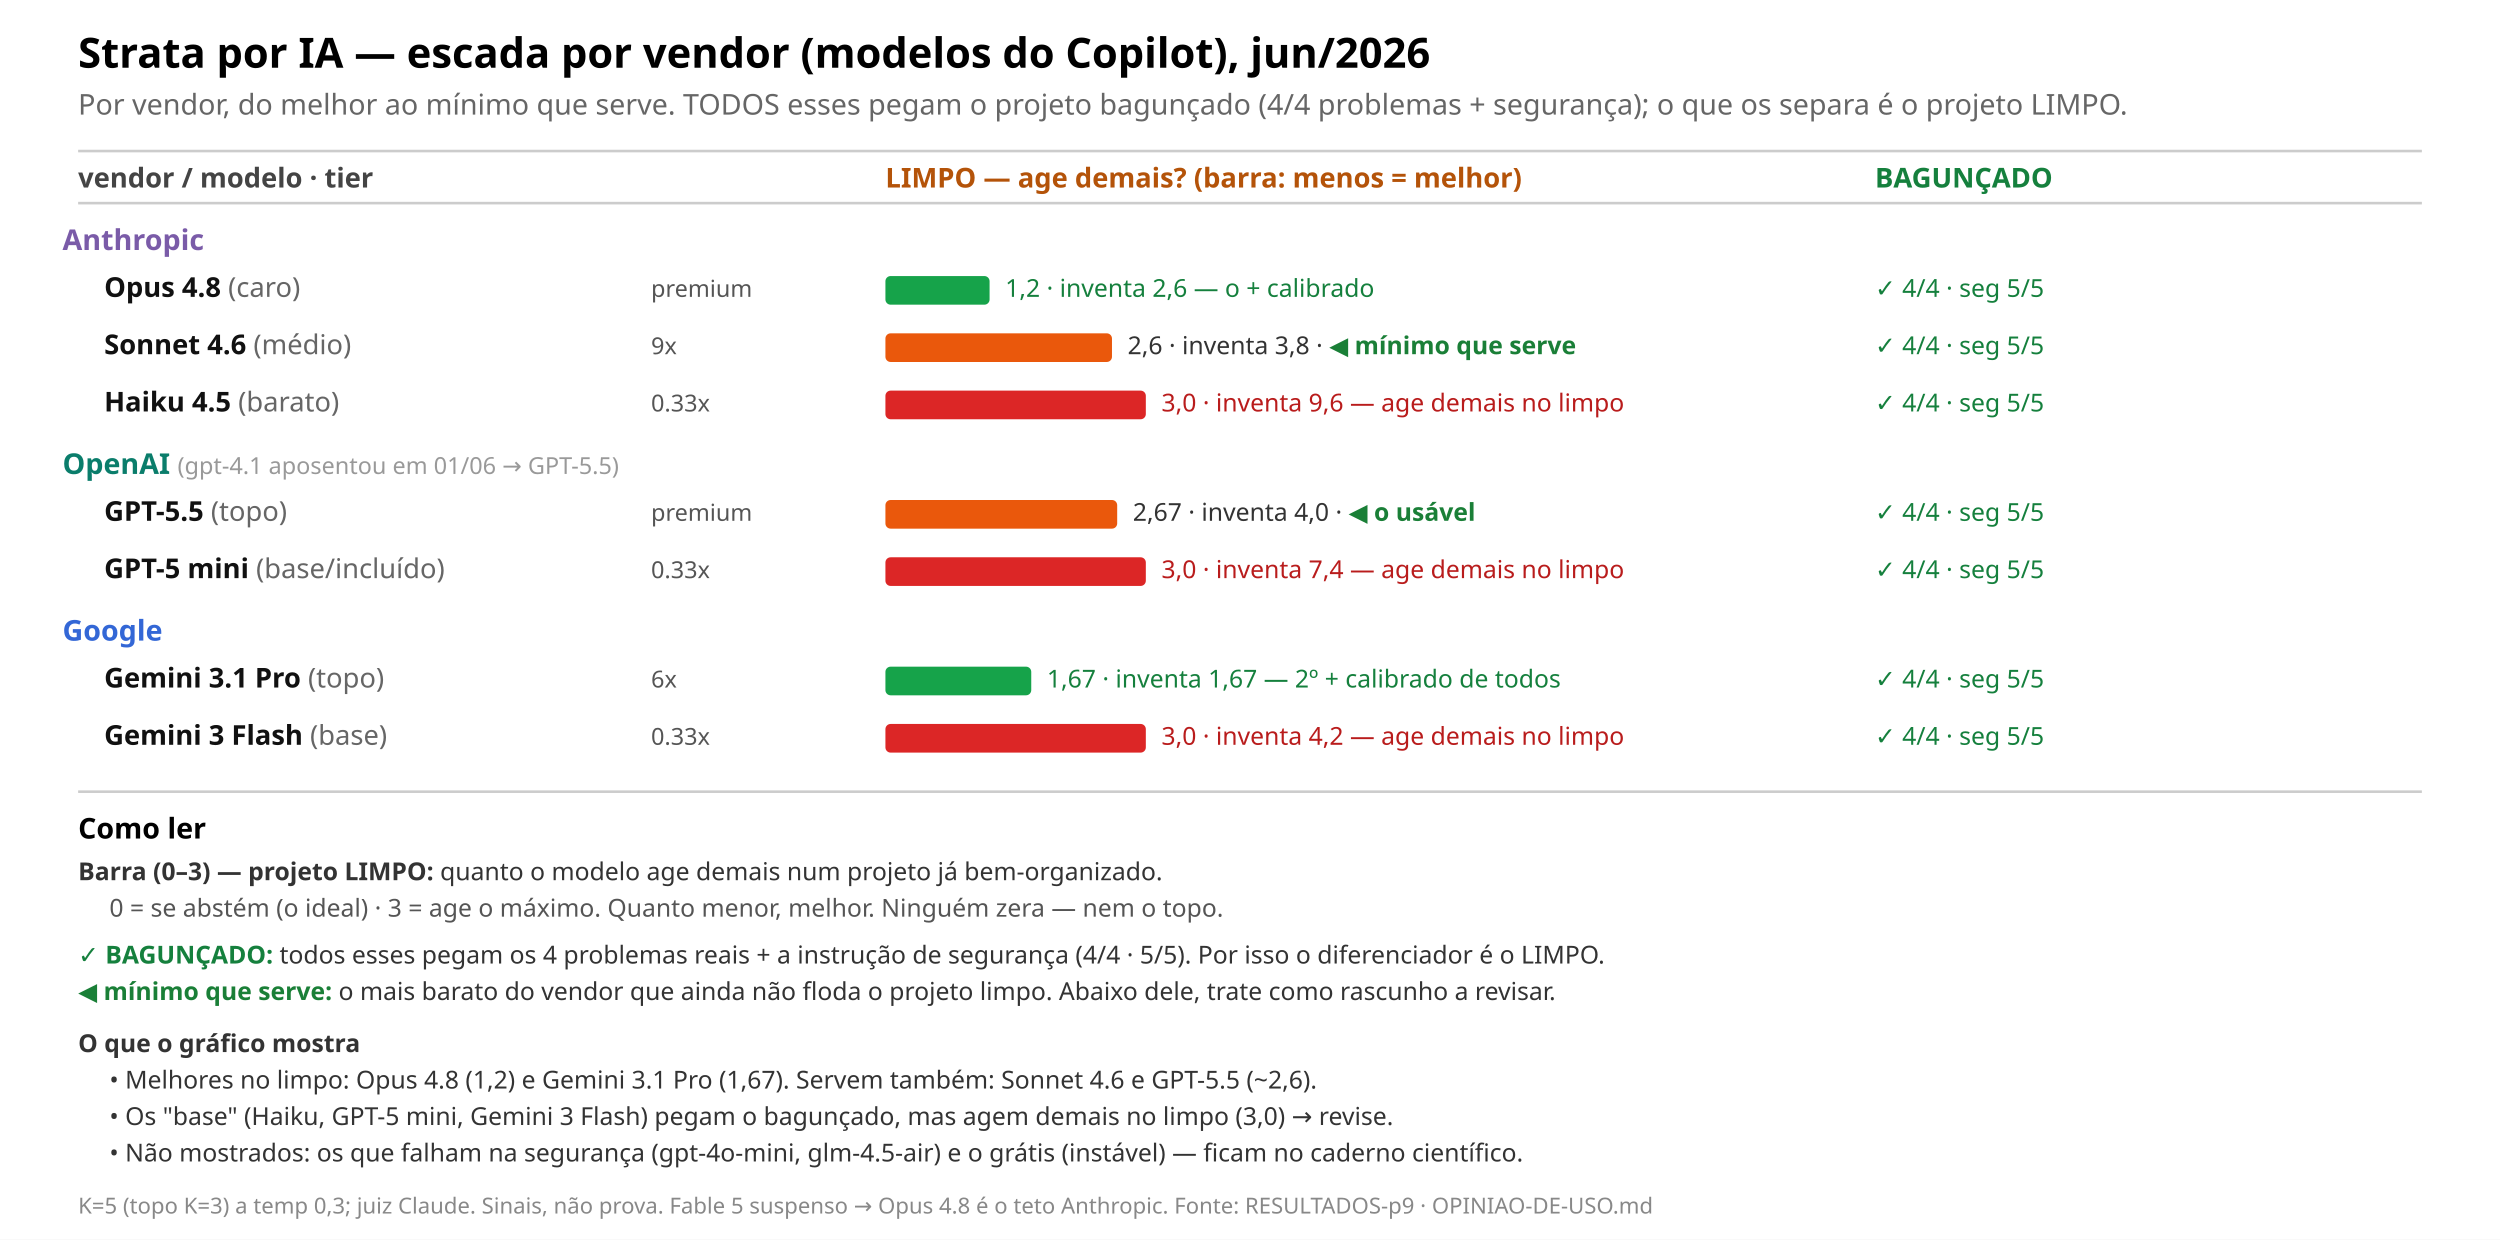
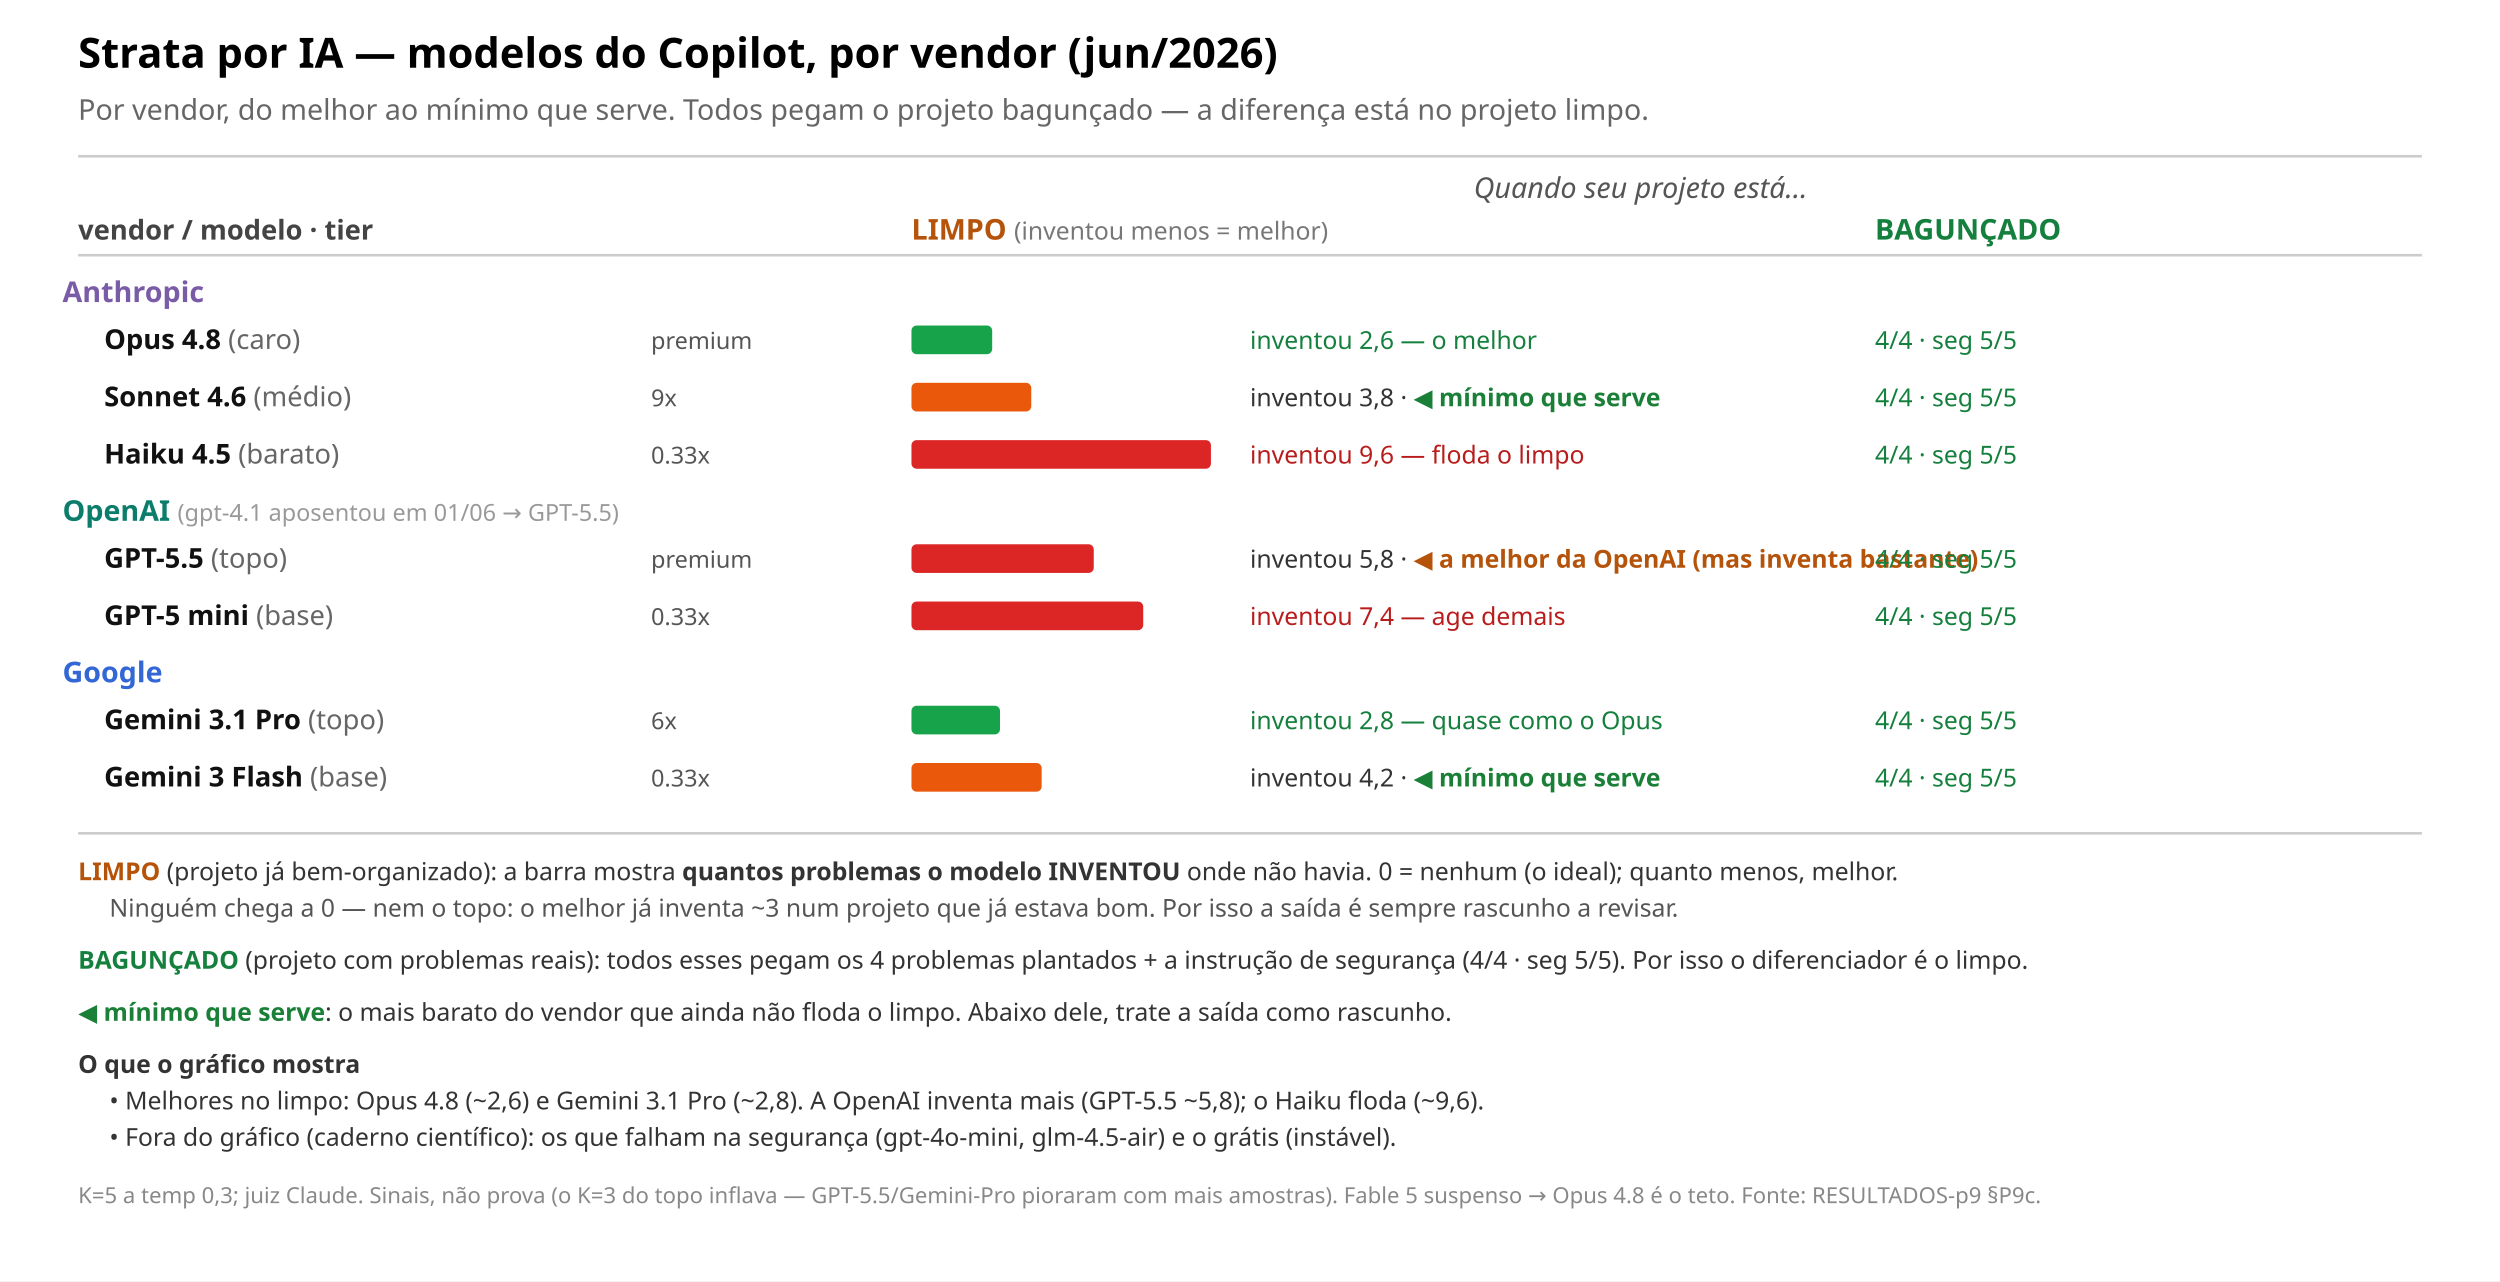
- <svg xmlns="http://www.w3.org/2000/svg" width="960" height="476" font-family="sans-serif">
-   <rect width="960" height="476" fill="white" />
-   <text x="30" y="26" font-size="16" font-weight="bold">Strata por IA — escada por vendor (modelos do Copilot), jun/2026</text>
-   <text x="30" y="44" font-size="11" fill="#666">Por vendor, do melhor ao mínimo que serve. TODOS esses pegam o projeto bagunçado (4/4 problemas + segurança); o que os separa é o projeto LIMPO.</text>
-   <line x1="30" y1="58" x2="930" y2="58" stroke="#ccc" />
-   <text x="30" y="72" font-size="10.5" font-weight="bold" fill="#444">vendor / modelo · tier</text>
-   <text x="340" y="72" font-size="10.5" font-weight="bold" fill="#b45309">LIMPO — age demais? (barra: menos = melhor)</text>
-   <text x="720" y="72" font-size="10.5" font-weight="bold" fill="#15803d">BAGUNÇADO</text>
-   <line x1="30" y1="78" x2="930" y2="78" stroke="#ccc" />
-   <text x="24" y="96" font-size="11" font-weight="bold" fill="#7a5ba8">Anthropic</text>
-   <text x="40" y="114" font-size="10.5" font-weight="bold" fill="#111">Opus 4.8 <tspan font-weight="normal" fill="#666">(caro)</tspan>
+ <svg xmlns="http://www.w3.org/2000/svg" width="960" height="492" font-family="sans-serif">
+   <rect width="960" height="492" fill="white" />
+   <text x="30" y="26" font-size="16" font-weight="bold">Strata por IA — modelos do Copilot, por vendor (jun/2026)</text>
+   <text x="30" y="46" font-size="11" fill="#666">Por vendor, do melhor ao mínimo que serve. Todos pegam o projeto bagunçado — a diferença está no projeto limpo.</text>
+   <line x1="30" y1="60" x2="930" y2="60" stroke="#ccc" />
+   <text x="630" y="76" font-size="11" font-style="italic" fill="#555" text-anchor="middle">Quando seu projeto está…</text>
+   <text x="30" y="92" font-size="10.5" font-weight="bold" fill="#444">vendor / modelo · tier</text>
+   <text x="350" y="92" font-size="11" font-weight="bold" fill="#b45309">LIMPO <tspan font-weight="normal" font-size="9.5" fill="#777">(inventou menos = melhor)</tspan>
  </text>
-   <text x="250" y="114" font-size="9" fill="#555">premium</text>
-   <rect x="340" y="106" width="40" height="11" rx="2" fill="#16a34a" />
-   <text x="386" y="114" font-size="9.5" fill="#15803d">1,2 · inventa 2,6 — o + calibrado</text>
-   <text x="720" y="114" font-size="9.5" fill="#15803d">✓ 4/4 · seg 5/5</text>
-   <text x="40" y="136" font-size="10.5" font-weight="bold" fill="#111">Sonnet 4.6 <tspan font-weight="normal" fill="#666">(médio)</tspan>
+   <text x="720" y="92" font-size="11" font-weight="bold" fill="#15803d">BAGUNÇADO</text>
+   <line x1="30" y1="98" x2="930" y2="98" stroke="#ccc" />
+   <text x="24" y="116" font-size="11" font-weight="bold" fill="#7a5ba8">Anthropic</text>
+   <text x="40" y="134" font-size="10.5" font-weight="bold" fill="#111">Opus 4.8 <tspan font-weight="normal" fill="#666">(caro)</tspan>
  </text>
-   <text x="250" y="136" font-size="9" fill="#555">9x</text>
-   <rect x="340" y="128" width="87" height="11" rx="2" fill="#ea580c" />
-   <text x="433" y="136" font-size="9.5" fill="#333">2,6 · inventa 3,8 · <tspan font-weight="bold" fill="#1a7f37">◀ mínimo que serve</tspan>
+   <text x="250" y="134" font-size="9" fill="#555">premium</text>
+   <rect x="350" y="125" width="31" height="11" rx="2" fill="#16a34a" />
+   <text x="480" y="134" font-size="9.5" fill="#15803d">inventou 2,6 — o melhor</text>
+   <text x="720" y="134" font-size="9.5" fill="#15803d">4/4 · seg 5/5</text>
+   <text x="40" y="156" font-size="10.5" font-weight="bold" fill="#111">Sonnet 4.6 <tspan font-weight="normal" fill="#666">(médio)</tspan>
  </text>
-   <text x="720" y="136" font-size="9.5" fill="#15803d">✓ 4/4 · seg 5/5</text>
-   <text x="40" y="158" font-size="10.5" font-weight="bold" fill="#111">Haiku 4.5 <tspan font-weight="normal" fill="#666">(barato)</tspan>
+   <text x="250" y="156" font-size="9" fill="#555">9x</text>
+   <rect x="350" y="147" width="46" height="11" rx="2" fill="#ea580c" />
+   <text x="480" y="156" font-size="9.5" fill="#333">inventou 3,8 · <tspan font-weight="bold" fill="#1a7f37">◀ mínimo que serve</tspan>
  </text>
-   <text x="250" y="158" font-size="9" fill="#555">0.33x</text>
-   <rect x="340" y="150" width="100" height="11" rx="2" fill="#dc2626" />
-   <text x="446" y="158" font-size="9.5" fill="#b91c1c">3,0 · inventa 9,6 — age demais no limpo</text>
-   <text x="720" y="158" font-size="9.5" fill="#15803d">✓ 4/4 · seg 5/5</text>
-   <text x="24" y="182" font-size="11" font-weight="bold" fill="#0a7d6b">OpenAI <tspan font-size="9" font-weight="normal" fill="#999">(gpt-4.1 aposentou em 01/06 → GPT-5.5)</tspan>
+   <text x="720" y="156" font-size="9.5" fill="#15803d">4/4 · seg 5/5</text>
+   <text x="40" y="178" font-size="10.5" font-weight="bold" fill="#111">Haiku 4.5 <tspan font-weight="normal" fill="#666">(barato)</tspan>
  </text>
-   <text x="40" y="200" font-size="10.5" font-weight="bold" fill="#111">GPT-5.5 <tspan font-weight="normal" fill="#666">(topo)</tspan>
+   <text x="250" y="178" font-size="9" fill="#555">0.33x</text>
+   <rect x="350" y="169" width="115" height="11" rx="2" fill="#dc2626" />
+   <text x="480" y="178" font-size="9.5" fill="#b91c1c">inventou 9,6 — floda o limpo</text>
+   <text x="720" y="178" font-size="9.5" fill="#15803d">4/4 · seg 5/5</text>
+   <text x="24" y="200" font-size="11" font-weight="bold" fill="#0a7d6b">OpenAI <tspan font-size="9" font-weight="normal" fill="#999">(gpt-4.1 aposentou em 01/06 → GPT-5.5)</tspan>
  </text>
-   <text x="250" y="200" font-size="9" fill="#555">premium</text>
-   <rect x="340" y="192" width="89" height="11" rx="2" fill="#ea580c" />
-   <text x="435" y="200" font-size="9.5" fill="#333">2,67 · inventa 4,0 · <tspan font-weight="bold" fill="#1a7f37">◀ o usável</tspan>
+   <text x="40" y="218" font-size="10.5" font-weight="bold" fill="#111">GPT-5.5 <tspan font-weight="normal" fill="#666">(topo)</tspan>
  </text>
-   <text x="720" y="200" font-size="9.5" fill="#15803d">✓ 4/4 · seg 5/5</text>
-   <text x="40" y="222" font-size="10.5" font-weight="bold" fill="#111">GPT-5 mini <tspan font-weight="normal" fill="#666">(base/incluído)</tspan>
+   <text x="250" y="218" font-size="9" fill="#555">premium</text>
+   <rect x="350" y="209" width="70" height="11" rx="2" fill="#dc2626" />
+   <text x="480" y="218" font-size="9.5" fill="#333">inventou 5,8 · <tspan font-weight="bold" fill="#b45309">◀ a melhor da OpenAI (mas inventa bastante)</tspan>
  </text>
-   <text x="250" y="222" font-size="9" fill="#555">0.33x</text>
-   <rect x="340" y="214" width="100" height="11" rx="2" fill="#dc2626" />
-   <text x="446" y="222" font-size="9.5" fill="#b91c1c">3,0 · inventa 7,4 — age demais no limpo</text>
-   <text x="720" y="222" font-size="9.5" fill="#15803d">✓ 4/4 · seg 5/5</text>
-   <text x="24" y="246" font-size="11" font-weight="bold" fill="#3367d6">Google</text>
-   <text x="40" y="264" font-size="10.5" font-weight="bold" fill="#111">Gemini 3.1 Pro <tspan font-weight="normal" fill="#666">(topo)</tspan>
+   <text x="720" y="218" font-size="9.5" fill="#15803d">4/4 · seg 5/5</text>
+   <text x="40" y="240" font-size="10.5" font-weight="bold" fill="#111">GPT-5 mini <tspan font-weight="normal" fill="#666">(base)</tspan>
  </text>
-   <text x="250" y="264" font-size="9" fill="#555">6x</text>
-   <rect x="340" y="256" width="56" height="11" rx="2" fill="#16a34a" />
-   <text x="402" y="264" font-size="9.5" fill="#15803d">1,67 · inventa 1,67 — 2º + calibrado de todos</text>
-   <text x="720" y="264" font-size="9.5" fill="#15803d">✓ 4/4 · seg 5/5</text>
-   <text x="40" y="286" font-size="10.5" font-weight="bold" fill="#111">Gemini 3 Flash <tspan font-weight="normal" fill="#666">(base)</tspan>
+   <text x="250" y="240" font-size="9" fill="#555">0.33x</text>
+   <rect x="350" y="231" width="89" height="11" rx="2" fill="#dc2626" />
+   <text x="480" y="240" font-size="9.5" fill="#b91c1c">inventou 7,4 — age demais</text>
+   <text x="720" y="240" font-size="9.5" fill="#15803d">4/4 · seg 5/5</text>
+   <text x="24" y="262" font-size="11" font-weight="bold" fill="#3367d6">Google</text>
+   <text x="40" y="280" font-size="10.5" font-weight="bold" fill="#111">Gemini 3.1 Pro <tspan font-weight="normal" fill="#666">(topo)</tspan>
  </text>
-   <text x="250" y="286" font-size="9" fill="#555">0.33x</text>
-   <rect x="340" y="278" width="100" height="11" rx="2" fill="#dc2626" />
-   <text x="446" y="286" font-size="9.5" fill="#b91c1c">3,0 · inventa 4,2 — age demais no limpo</text>
-   <text x="720" y="286" font-size="9.5" fill="#15803d">✓ 4/4 · seg 5/5</text>
-   <line x1="30" y1="304" x2="930" y2="304" stroke="#ccc" />
-   <text x="30" y="322" font-size="11" font-weight="bold">Como ler</text>
+   <text x="250" y="280" font-size="9" fill="#555">6x</text>
+   <rect x="350" y="271" width="34" height="11" rx="2" fill="#16a34a" />
+   <text x="480" y="280" font-size="9.5" fill="#15803d">inventou 2,8 — quase como o Opus</text>
+   <text x="720" y="280" font-size="9.5" fill="#15803d">4/4 · seg 5/5</text>
+   <text x="40" y="302" font-size="10.5" font-weight="bold" fill="#111">Gemini 3 Flash <tspan font-weight="normal" fill="#666">(base)</tspan>
+   </text>
+   <text x="250" y="302" font-size="9" fill="#555">0.33x</text>
+   <rect x="350" y="293" width="50" height="11" rx="2" fill="#ea580c" />
+   <text x="480" y="302" font-size="9.5" fill="#333">inventou 4,2 · <tspan font-weight="bold" fill="#1a7f37">◀ mínimo que serve</tspan>
+   </text>
+   <text x="720" y="302" font-size="9.5" fill="#15803d">4/4 · seg 5/5</text>
+   <line x1="30" y1="320" x2="930" y2="320" stroke="#ccc" />
  <text x="30" y="338" font-size="9.5" fill="#333">
-     <tspan font-weight="bold">Barra (0–3) — projeto LIMPO:</tspan> quanto o modelo age demais num projeto já bem-organizado.</text>
-   <text x="42" y="352" font-size="9.5" fill="#555">0 = se abstém (o ideal) · 3 = age o máximo. Quanto menor, melhor. Ninguém zera — nem o topo.</text>
-   <text x="30" y="370" font-size="9.5" fill="#333">
-     <tspan font-weight="bold" fill="#15803d">✓ BAGUNÇADO:</tspan> todos esses pegam os 4 problemas reais + a instrução de segurança (4/4 · 5/5). Por isso o diferenciador é o LIMPO.</text>
-   <text x="30" y="384" font-size="9.5" fill="#333">
-     <tspan font-weight="bold" fill="#1a7f37">◀ mínimo que serve:</tspan> o mais barato do vendor que ainda não floda o projeto limpo. Abaixo dele, trate como rascunho a revisar.</text>
-   <text x="30" y="404" font-size="9.5" fill="#333">
+     <tspan font-weight="bold" fill="#b45309">LIMPO</tspan> (projeto já bem-organizado): a barra mostra <tspan font-weight="bold">quantos problemas o modelo INVENTOU</tspan> onde não havia. 0 = nenhum (o ideal); quanto menos, melhor.</text>
+   <text x="42" y="352" font-size="9.5" fill="#555">Ninguém chega a 0 — nem o topo: o melhor já inventa ~3 num projeto que já estava bom. Por isso a saída é sempre rascunho a revisar.</text>
+   <text x="30" y="372" font-size="9.5" fill="#333">
+     <tspan font-weight="bold" fill="#15803d">BAGUNÇADO</tspan> (projeto com problemas reais): todos esses pegam os 4 problemas plantados + a instrução de segurança (4/4 · seg 5/5). Por isso o diferenciador é o limpo.</text>
+   <text x="30" y="392" font-size="9.5" fill="#333">
+     <tspan font-weight="bold" fill="#1a7f37">◀ mínimo que serve</tspan>: o mais barato do vendor que ainda não floda o limpo. Abaixo dele, trate a saída como rascunho.</text>
+   <text x="30" y="412" font-size="9.5" fill="#333">
    <tspan font-weight="bold">O que o gráfico mostra</tspan>
  </text>
-   <text x="42" y="418" font-size="9.5" fill="#333">• Melhores no limpo: Opus 4.8 (1,2) e Gemini 3.1 Pro (1,67). Servem também: Sonnet 4.6 e GPT-5.5 (~2,6).</text>
-   <text x="42" y="432" font-size="9.5" fill="#333">• Os "base" (Haiku, GPT-5 mini, Gemini 3 Flash) pegam o bagunçado, mas agem demais no limpo (3,0) → revise.</text>
-   <text x="42" y="446" font-size="9.5" fill="#333">• Não mostrados: os que falham na segurança (gpt-4o-mini, glm-4.5-air) e o grátis (instável) — ficam no caderno científico.</text>
-   <text x="30" y="466" font-size="8.5" fill="#888">K=5 (topo K=3) a temp 0,3; juiz Claude. Sinais, não prova. Fable 5 suspenso → Opus 4.8 é o teto Anthropic. Fonte: RESULTADOS-p9 · OPINIAO-DE-USO.md</text>
+   <text x="42" y="426" font-size="9.5" fill="#333">• Melhores no limpo: Opus 4.8 (~2,6) e Gemini 3.1 Pro (~2,8). A OpenAI inventa mais (GPT-5.5 ~5,8); o Haiku floda (~9,6).</text>
+   <text x="42" y="440" font-size="9.5" fill="#333">• Fora do gráfico (caderno científico): os que falham na segurança (gpt-4o-mini, glm-4.5-air) e o grátis (instável).</text>
+   <text x="30" y="462" font-size="8.5" fill="#888">K=5 a temp 0,3; juiz Claude. Sinais, não prova (o K=3 do topo inflava — GPT-5.5/Gemini-Pro pioraram com mais amostras). Fable 5 suspenso → Opus 4.8 é o teto. Fonte: RESULTADOS-p9 §P9c.</text>
</svg>
